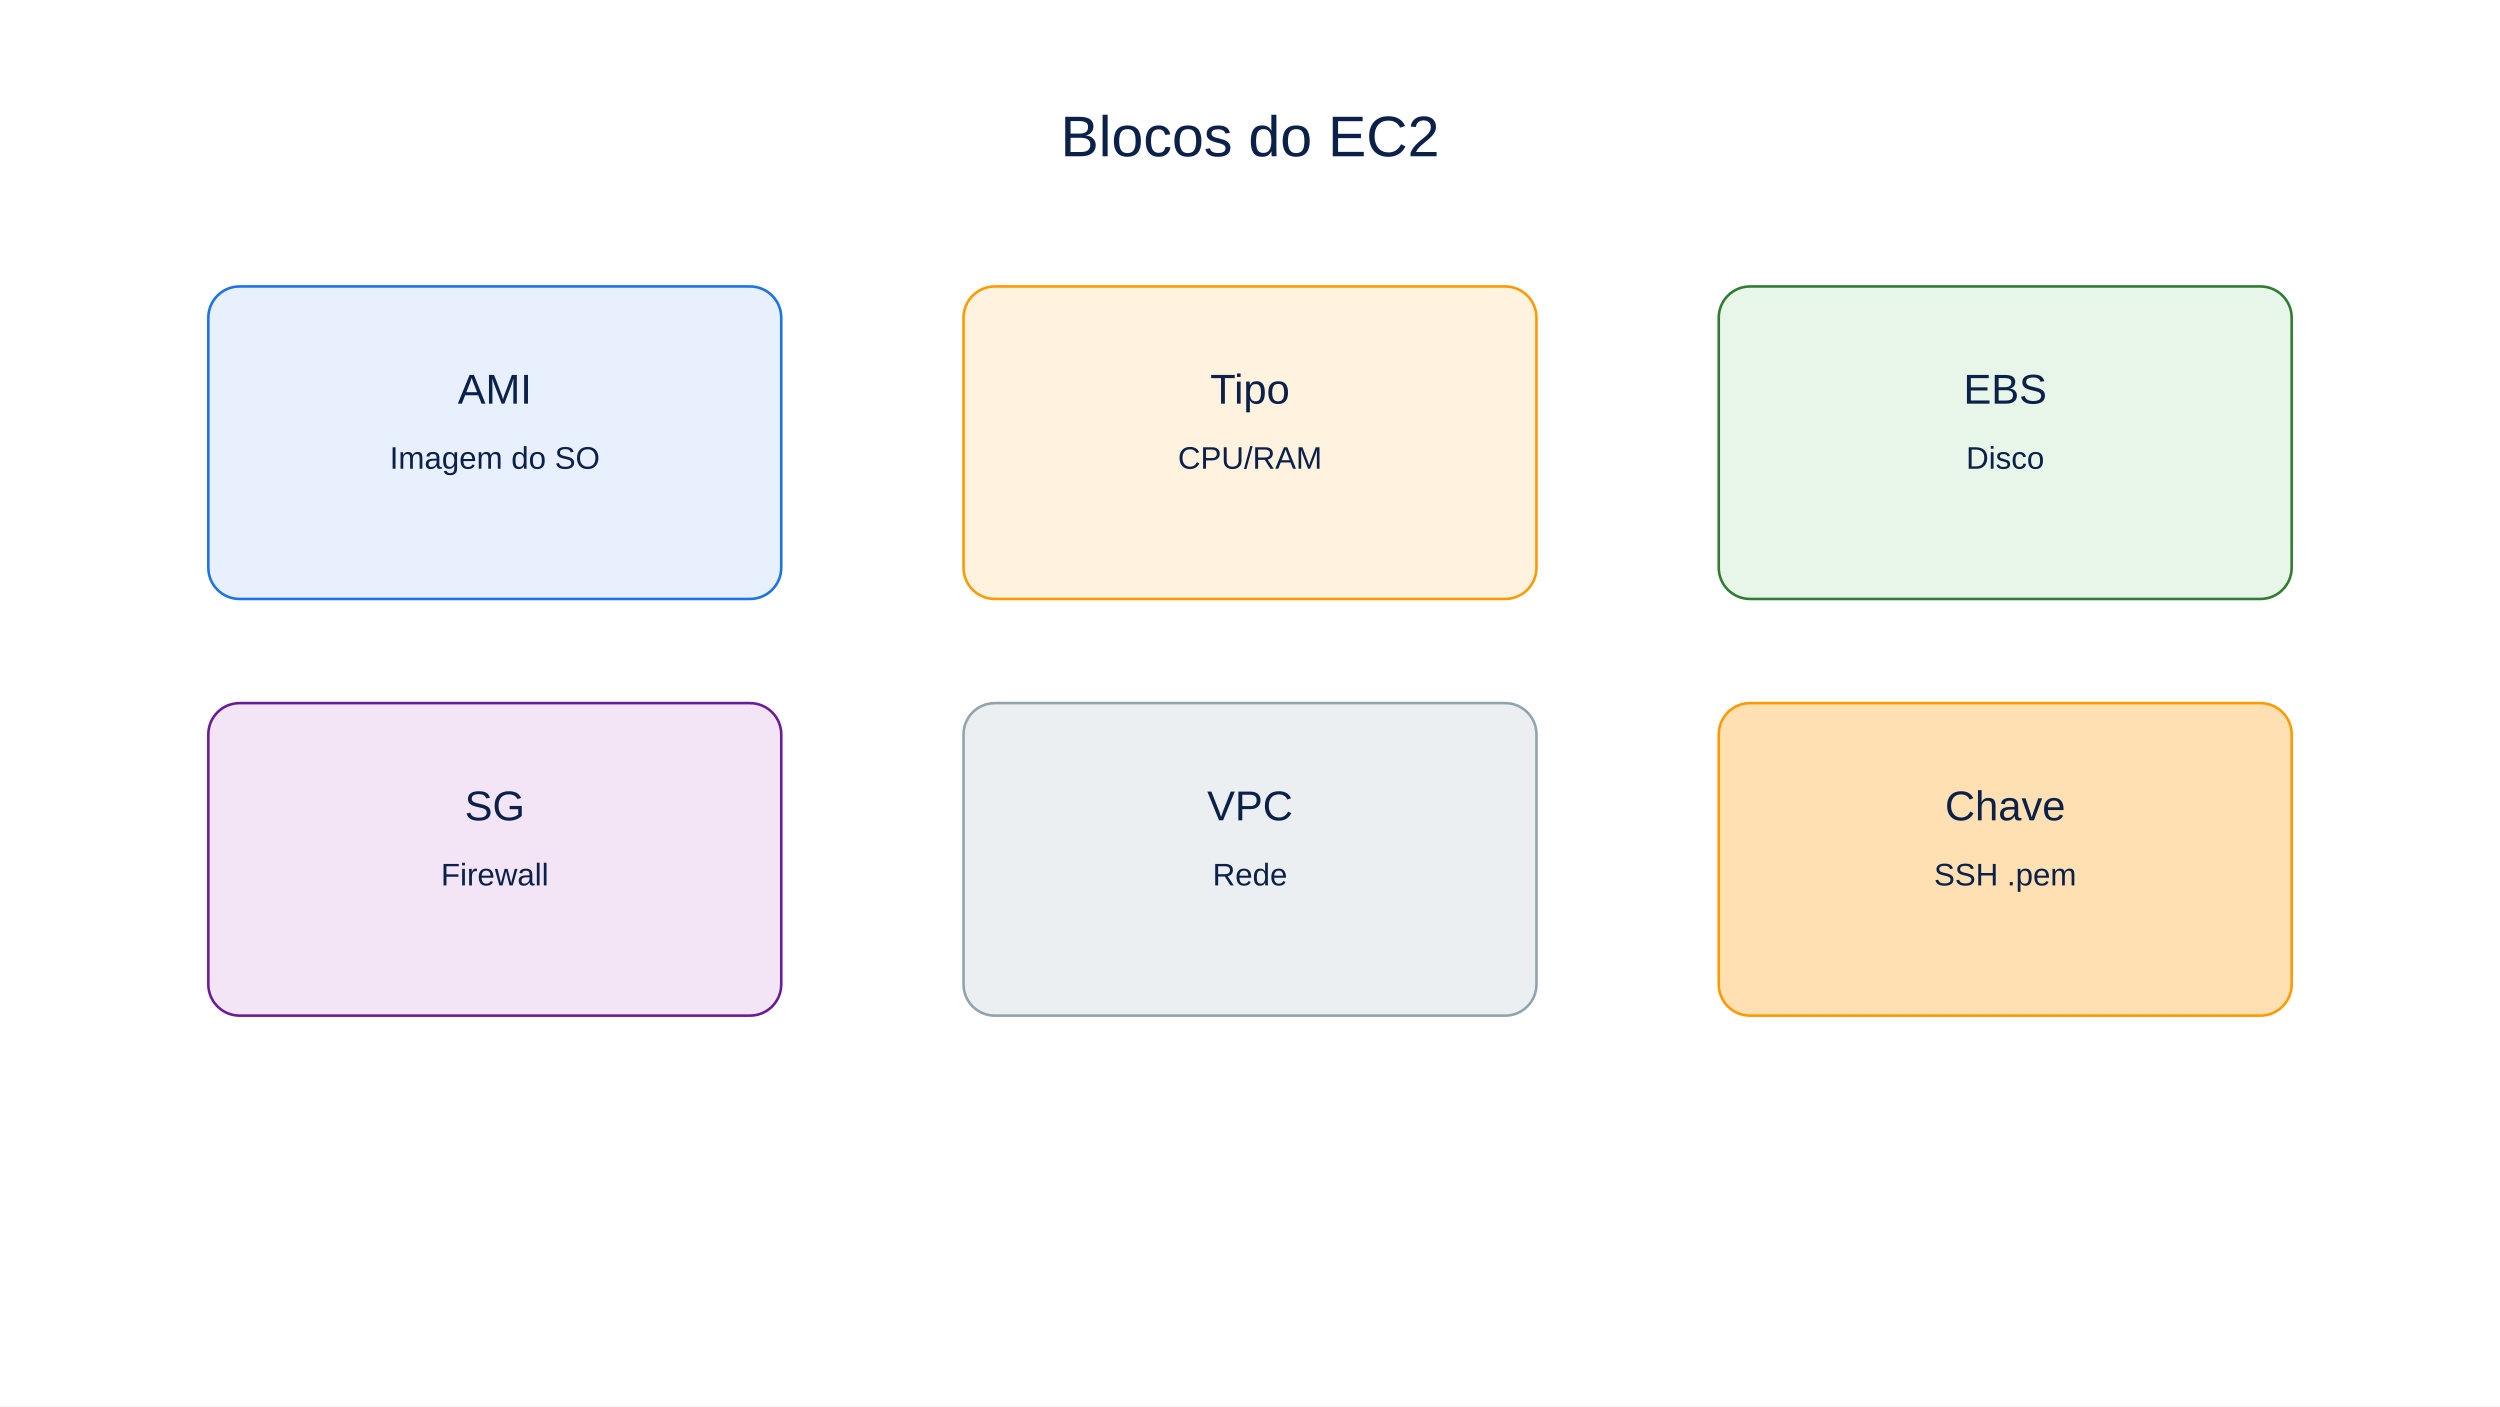
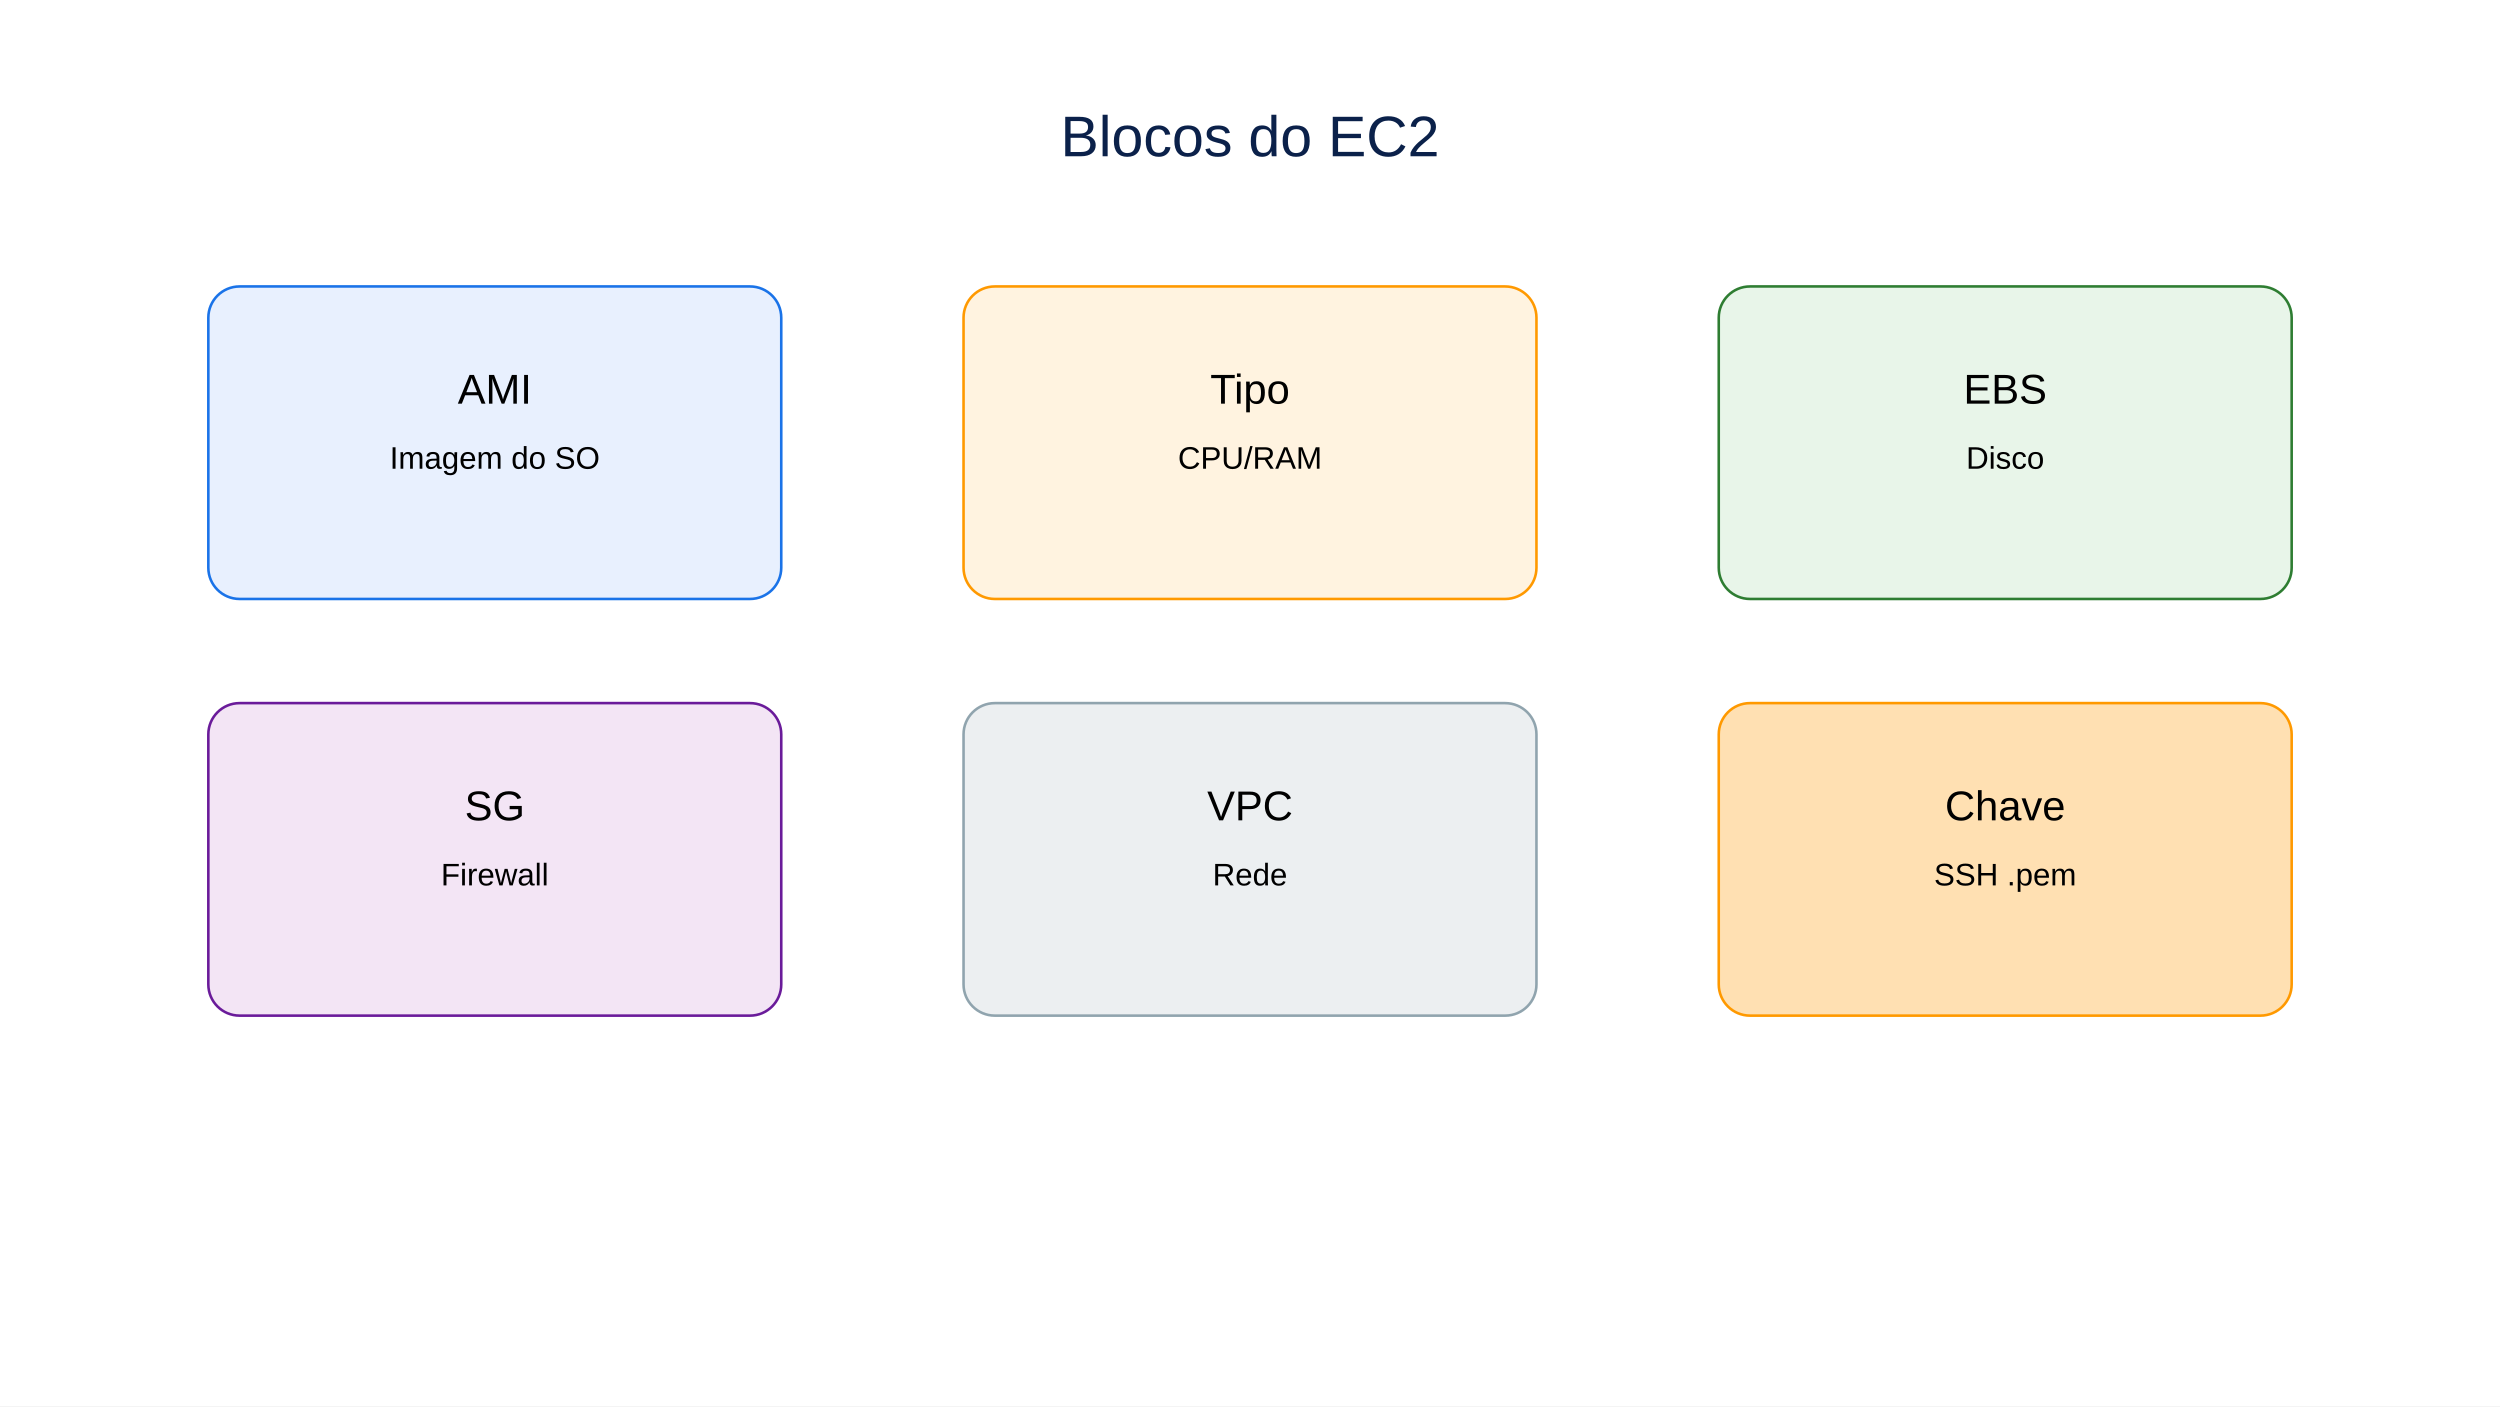
<svg xmlns="http://www.w3.org/2000/svg" width="960" height="540">
  <rect width="100%" height="100%" fill="white" />
  <g font-family="Arial" fill="#0B214A">
    <text x="480" y="60" font-size="22" text-anchor="middle">Blocos do EC2</text>
  </g>
  <g>
    <rect x="80" y="110" width="220" height="120" rx="12" fill="#E8F0FE" stroke="#1A73E8" />
-     <text x="190" y="155" font-size="16" font-family="Arial" text-anchor="middle" fill="#0B214A">AMI</text>
-     <text x="190" y="180" font-size="12" font-family="Arial" text-anchor="middle" fill="#0B214A">Imagem do SO</text>
+     <text x="190" y="155" font-size="16" font-family="Arial" text-anchor="middle">AMI</text>
+     <text x="190" y="180" font-size="12" font-family="Arial" text-anchor="middle">Imagem do SO</text>
  </g>
  <g>
    <rect x="370" y="110" width="220" height="120" rx="12" fill="#FFF3E0" stroke="#FF9900" />
-     <text x="480" y="155" font-size="16" font-family="Arial" text-anchor="middle" fill="#0B214A">Tipo</text>
-     <text x="480" y="180" font-size="12" font-family="Arial" text-anchor="middle" fill="#0B214A">CPU/RAM</text>
+     <text x="480" y="155" font-size="16" font-family="Arial" text-anchor="middle">Tipo</text>
+     <text x="480" y="180" font-size="12" font-family="Arial" text-anchor="middle">CPU/RAM</text>
  </g>
  <g>
    <rect x="660" y="110" width="220" height="120" rx="12" fill="#E8F5E9" stroke="#2E7D32" />
-     <text x="770" y="155" font-size="16" font-family="Arial" text-anchor="middle" fill="#0B214A">EBS</text>
-     <text x="770" y="180" font-size="12" font-family="Arial" text-anchor="middle" fill="#0B214A">Disco</text>
+     <text x="770" y="155" font-size="16" font-family="Arial" text-anchor="middle">EBS</text>
+     <text x="770" y="180" font-size="12" font-family="Arial" text-anchor="middle">Disco</text>
  </g>
  <g>
    <rect x="80" y="270" width="220" height="120" rx="12" fill="#F3E5F5" stroke="#6A1B9A" />
-     <text x="190" y="315" font-size="16" font-family="Arial" text-anchor="middle" fill="#0B214A">SG</text>
-     <text x="190" y="340" font-size="12" font-family="Arial" text-anchor="middle" fill="#0B214A">Firewall</text>
+     <text x="190" y="315" font-size="16" font-family="Arial" text-anchor="middle">SG</text>
+     <text x="190" y="340" font-size="12" font-family="Arial" text-anchor="middle">Firewall</text>
  </g>
  <g>
    <rect x="370" y="270" width="220" height="120" rx="12" fill="#ECEFF1" stroke="#90A4AE" />
-     <text x="480" y="315" font-size="16" font-family="Arial" text-anchor="middle" fill="#0B214A">VPC</text>
-     <text x="480" y="340" font-size="12" font-family="Arial" text-anchor="middle" fill="#0B214A">Rede</text>
+     <text x="480" y="315" font-size="16" font-family="Arial" text-anchor="middle">VPC</text>
+     <text x="480" y="340" font-size="12" font-family="Arial" text-anchor="middle">Rede</text>
  </g>
  <g>
    <rect x="660" y="270" width="220" height="120" rx="12" fill="#FFE0B2" stroke="#FF9900" />
-     <text x="770" y="315" font-size="16" font-family="Arial" text-anchor="middle" fill="#0B214A">Chave</text>
-     <text x="770" y="340" font-size="12" font-family="Arial" text-anchor="middle" fill="#0B214A">SSH .pem</text>
+     <text x="770" y="315" font-size="16" font-family="Arial" text-anchor="middle">Chave</text>
+     <text x="770" y="340" font-size="12" font-family="Arial" text-anchor="middle">SSH .pem</text>
  </g>
</svg>
